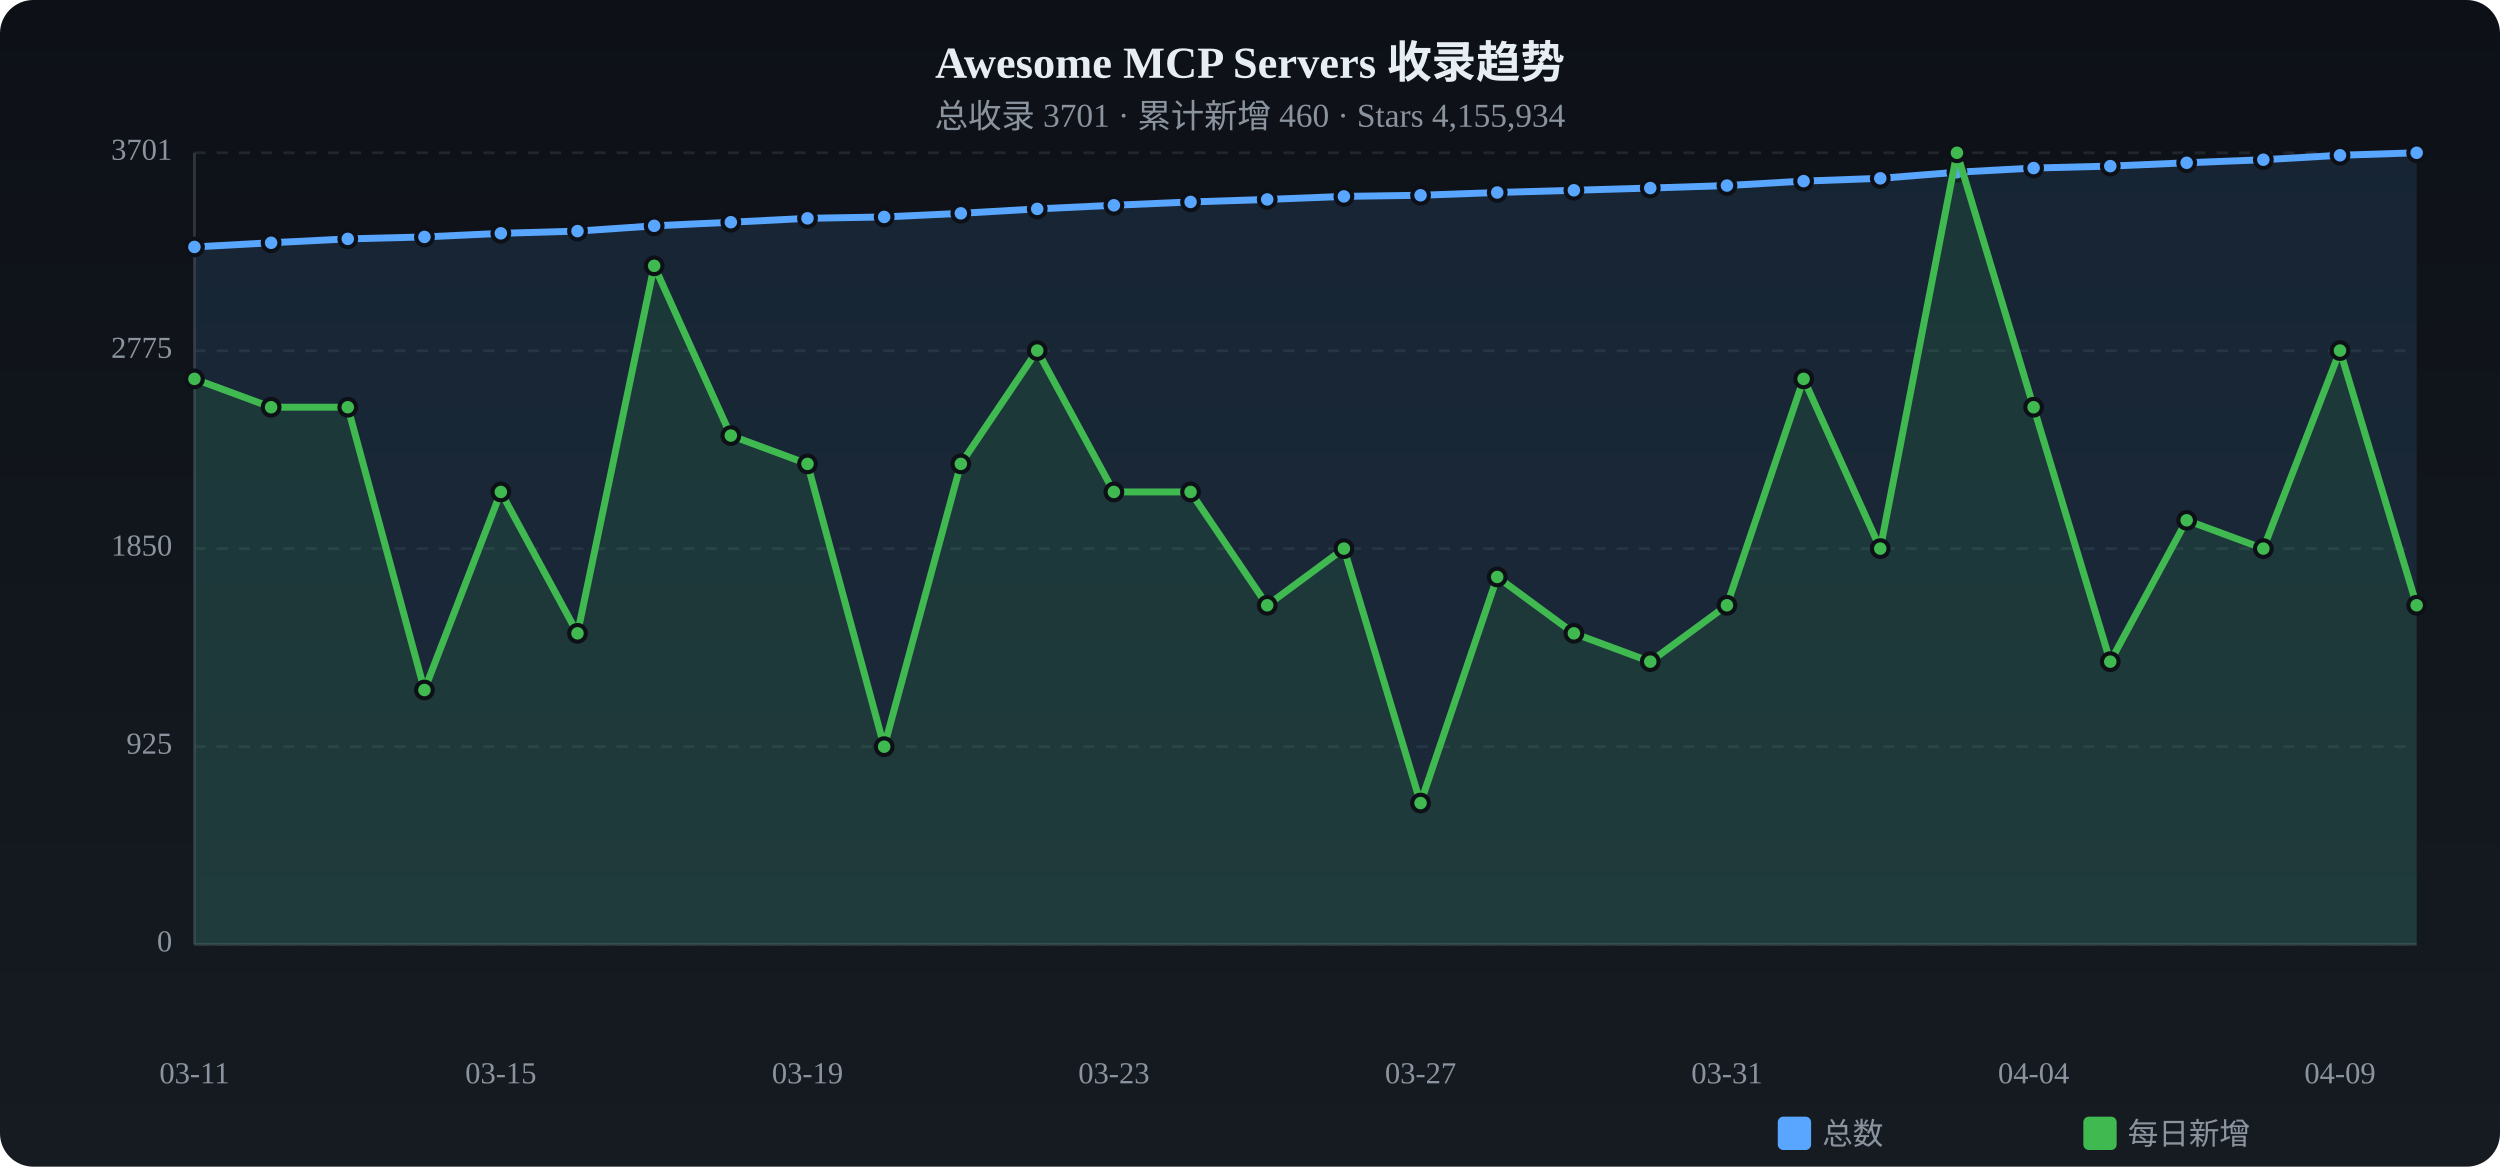
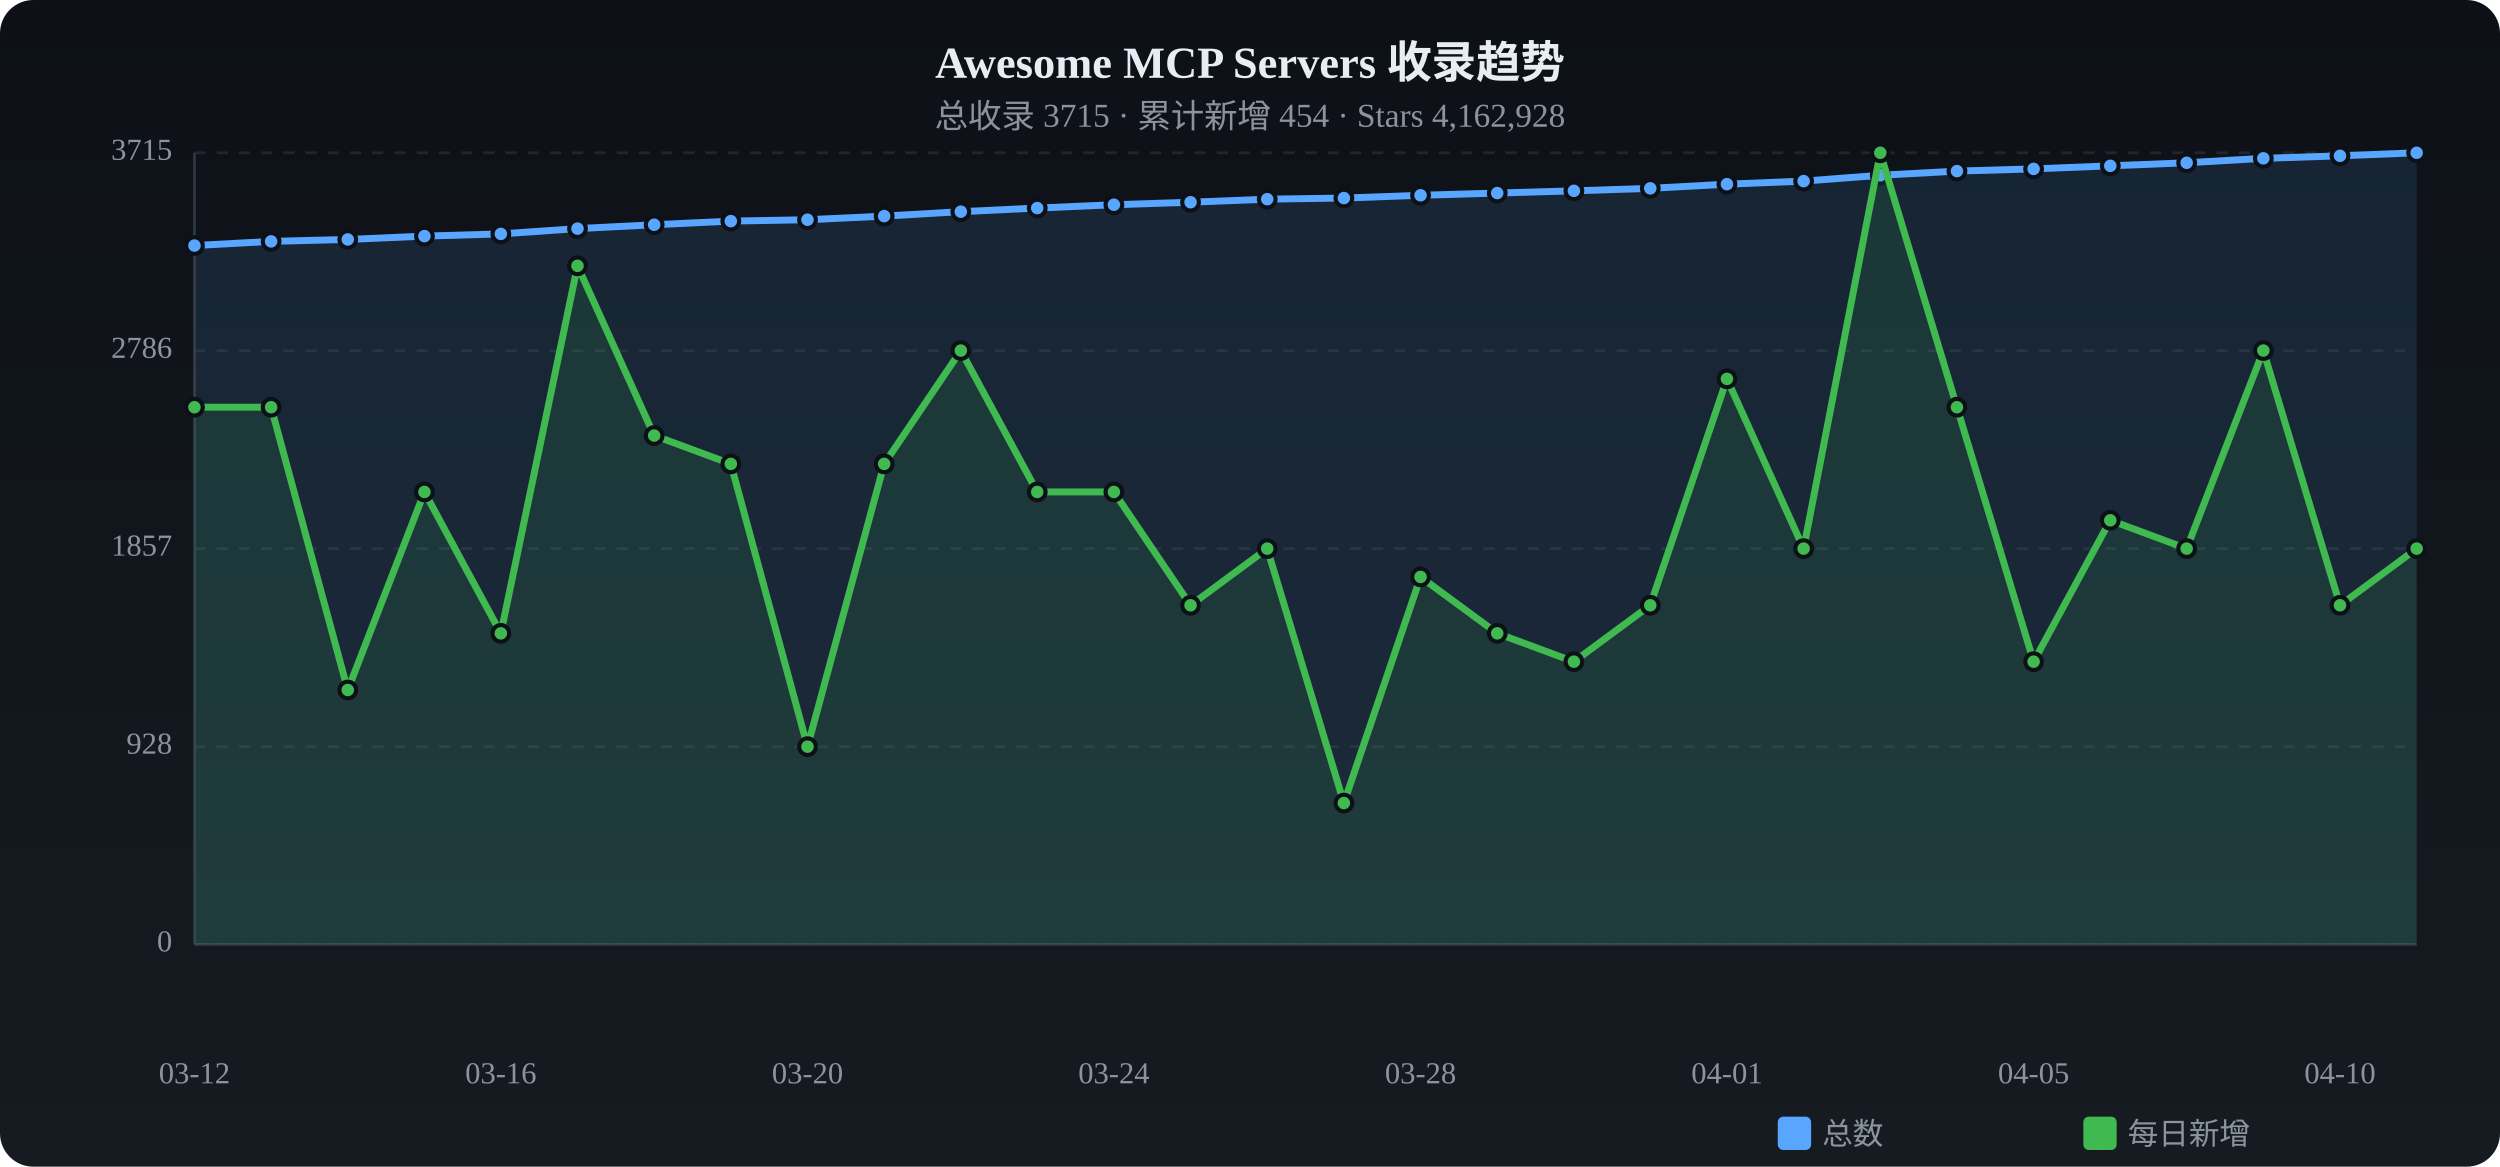
<svg xmlns="http://www.w3.org/2000/svg" viewBox="0 0 900 420" width="900" height="420">
  <defs>
    <linearGradient id="tbg" x1="0%" y1="0%" x2="0%" y2="100%">
      <stop offset="0%" stop-color="#0d1117" />
      <stop offset="100%" stop-color="#161b22" />
    </linearGradient>
  </defs>
  <rect width="900" height="420" rx="12" fill="url(#tbg)" />
  <text x="450.0" y="28" text-anchor="middle" fill="#e6edf3" font-size="16" font-weight="bold">Awesome MCP Servers 收录趋势</text>
-   <text x="450.0" y="46" text-anchor="middle" fill="#8b949e" font-size="12">总收录 3701 · 累计新增 460 · Stars 4,155,934</text>
+   <text x="450.0" y="46" text-anchor="middle" fill="#8b949e" font-size="12">总收录 3715 · 累计新增 454 · Stars 4,162,928</text>
  <text x="62" y="340.0" text-anchor="end" fill="#8b949e" font-size="11" dominant-baseline="middle">0</text>
  <line x1="70" y1="340.0" x2="870" y2="340.0" stroke="#21262d" stroke-dasharray="4 4" />
-   <text x="62" y="268.8" text-anchor="end" fill="#8b949e" font-size="11" dominant-baseline="middle">925</text>
+   <text x="62" y="268.8" text-anchor="end" fill="#8b949e" font-size="11" dominant-baseline="middle">928</text>
  <line x1="70" y1="268.8" x2="870" y2="268.8" stroke="#21262d" stroke-dasharray="4 4" />
-   <text x="62" y="197.5" text-anchor="end" fill="#8b949e" font-size="11" dominant-baseline="middle">1850</text>
+   <text x="62" y="197.5" text-anchor="end" fill="#8b949e" font-size="11" dominant-baseline="middle">1857</text>
  <line x1="70" y1="197.5" x2="870" y2="197.5" stroke="#21262d" stroke-dasharray="4 4" />
-   <text x="62" y="126.3" text-anchor="end" fill="#8b949e" font-size="11" dominant-baseline="middle">2775</text>
+   <text x="62" y="126.3" text-anchor="end" fill="#8b949e" font-size="11" dominant-baseline="middle">2786</text>
  <line x1="70" y1="126.3" x2="870" y2="126.3" stroke="#21262d" stroke-dasharray="4 4" />
-   <text x="62" y="55.0" text-anchor="end" fill="#8b949e" font-size="11" dominant-baseline="middle">3701</text>
+   <text x="62" y="55.0" text-anchor="end" fill="#8b949e" font-size="11" dominant-baseline="middle">3715</text>
  <line x1="70" y1="55.0" x2="870" y2="55.0" stroke="#21262d" stroke-dasharray="4 4" />
  <line x1="70" y1="55" x2="70" y2="340" stroke="#30363d" />
  <line x1="70" y1="340" x2="870" y2="340" stroke="#30363d" />
-   <path d="M70.0,88.9 L97.6,87.4 L125.2,86.0 L152.8,85.3 L180.3,84.0 L207.9,83.2 L235.5,81.3 L263.1,80.0 L290.7,78.6 L318.3,78.1 L345.9,76.8 L373.4,75.2 L401.0,73.9 L428.6,72.7 L456.2,71.8 L483.8,70.7 L511.4,70.3 L539.0,69.3 L566.6,68.5 L594.1,67.7 L621.7,66.8 L649.3,65.2 L676.9,64.2 L704.5,62.0 L732.1,60.5 L759.7,59.8 L787.2,58.6 L814.8,57.5 L842.4,55.9 L870.0,55.0 L870.0,340 L70.0,340 Z" fill="#58a6ff" opacity="0.12" />
-   <polyline points="70.0,88.9 97.6,87.4 125.2,86.0 152.8,85.3 180.3,84.0 207.9,83.2 235.5,81.3 263.1,80.0 290.7,78.6 318.3,78.1 345.9,76.8 373.4,75.2 401.0,73.9 428.6,72.7 456.2,71.8 483.8,70.7 511.4,70.3 539.0,69.3 566.6,68.5 594.1,67.7 621.7,66.8 649.3,65.2 676.9,64.2 704.5,62.0 732.1,60.5 759.7,59.8 787.2,58.6 814.8,57.5 842.4,55.9 870.0,55.0" fill="none" stroke="#58a6ff" stroke-width="2.5" stroke-linecap="round" stroke-linejoin="round" />
-   <circle cx="70.0" cy="88.9" r="3" fill="#58a6ff" stroke="#0d1117" stroke-width="1.5" />
-   <circle cx="97.6" cy="87.4" r="3" fill="#58a6ff" stroke="#0d1117" stroke-width="1.5" />
-   <circle cx="125.2" cy="86.0" r="3" fill="#58a6ff" stroke="#0d1117" stroke-width="1.5" />
-   <circle cx="152.8" cy="85.3" r="3" fill="#58a6ff" stroke="#0d1117" stroke-width="1.5" />
-   <circle cx="180.3" cy="84.0" r="3" fill="#58a6ff" stroke="#0d1117" stroke-width="1.5" />
-   <circle cx="207.9" cy="83.2" r="3" fill="#58a6ff" stroke="#0d1117" stroke-width="1.5" />
-   <circle cx="235.5" cy="81.3" r="3" fill="#58a6ff" stroke="#0d1117" stroke-width="1.5" />
-   <circle cx="263.1" cy="80.0" r="3" fill="#58a6ff" stroke="#0d1117" stroke-width="1.5" />
-   <circle cx="290.7" cy="78.6" r="3" fill="#58a6ff" stroke="#0d1117" stroke-width="1.5" />
-   <circle cx="318.3" cy="78.1" r="3" fill="#58a6ff" stroke="#0d1117" stroke-width="1.5" />
-   <circle cx="345.9" cy="76.8" r="3" fill="#58a6ff" stroke="#0d1117" stroke-width="1.5" />
-   <circle cx="373.4" cy="75.2" r="3" fill="#58a6ff" stroke="#0d1117" stroke-width="1.5" />
-   <circle cx="401.0" cy="73.9" r="3" fill="#58a6ff" stroke="#0d1117" stroke-width="1.5" />
-   <circle cx="428.6" cy="72.7" r="3" fill="#58a6ff" stroke="#0d1117" stroke-width="1.5" />
-   <circle cx="456.2" cy="71.8" r="3" fill="#58a6ff" stroke="#0d1117" stroke-width="1.5" />
-   <circle cx="483.8" cy="70.7" r="3" fill="#58a6ff" stroke="#0d1117" stroke-width="1.5" />
+   <path d="M70.0,88.4 L97.6,86.9 L125.2,86.2 L152.8,85.0 L180.3,84.2 L207.9,82.3 L235.5,80.9 L263.1,79.6 L290.7,79.1 L318.3,77.8 L345.9,76.2 L373.4,74.9 L401.0,73.7 L428.6,72.8 L456.2,71.7 L483.8,71.3 L511.4,70.3 L539.0,69.5 L566.6,68.7 L594.1,67.8 L621.7,66.3 L649.3,65.2 L676.9,63.1 L704.5,61.6 L732.1,60.8 L759.7,59.7 L787.2,58.6 L814.8,57.0 L842.4,56.1 L870.0,55.0 L870.0,340 L70.0,340 Z" fill="#58a6ff" opacity="0.12" />
+   <polyline points="70.0,88.4 97.6,86.9 125.2,86.2 152.8,85.0 180.3,84.2 207.9,82.3 235.5,80.9 263.1,79.6 290.7,79.1 318.3,77.8 345.9,76.2 373.4,74.9 401.0,73.7 428.6,72.8 456.2,71.7 483.8,71.3 511.4,70.3 539.0,69.5 566.6,68.7 594.1,67.8 621.7,66.3 649.3,65.2 676.9,63.1 704.5,61.6 732.1,60.8 759.7,59.7 787.2,58.6 814.8,57.0 842.4,56.1 870.0,55.0" fill="none" stroke="#58a6ff" stroke-width="2.5" stroke-linecap="round" stroke-linejoin="round" />
+   <circle cx="70.0" cy="88.4" r="3" fill="#58a6ff" stroke="#0d1117" stroke-width="1.5" />
+   <circle cx="97.6" cy="86.9" r="3" fill="#58a6ff" stroke="#0d1117" stroke-width="1.5" />
+   <circle cx="125.2" cy="86.2" r="3" fill="#58a6ff" stroke="#0d1117" stroke-width="1.5" />
+   <circle cx="152.8" cy="85.0" r="3" fill="#58a6ff" stroke="#0d1117" stroke-width="1.5" />
+   <circle cx="180.3" cy="84.2" r="3" fill="#58a6ff" stroke="#0d1117" stroke-width="1.5" />
+   <circle cx="207.9" cy="82.3" r="3" fill="#58a6ff" stroke="#0d1117" stroke-width="1.5" />
+   <circle cx="235.5" cy="80.9" r="3" fill="#58a6ff" stroke="#0d1117" stroke-width="1.5" />
+   <circle cx="263.1" cy="79.6" r="3" fill="#58a6ff" stroke="#0d1117" stroke-width="1.5" />
+   <circle cx="290.7" cy="79.1" r="3" fill="#58a6ff" stroke="#0d1117" stroke-width="1.5" />
+   <circle cx="318.3" cy="77.8" r="3" fill="#58a6ff" stroke="#0d1117" stroke-width="1.5" />
+   <circle cx="345.9" cy="76.2" r="3" fill="#58a6ff" stroke="#0d1117" stroke-width="1.5" />
+   <circle cx="373.4" cy="74.9" r="3" fill="#58a6ff" stroke="#0d1117" stroke-width="1.5" />
+   <circle cx="401.0" cy="73.7" r="3" fill="#58a6ff" stroke="#0d1117" stroke-width="1.5" />
+   <circle cx="428.6" cy="72.8" r="3" fill="#58a6ff" stroke="#0d1117" stroke-width="1.5" />
+   <circle cx="456.2" cy="71.7" r="3" fill="#58a6ff" stroke="#0d1117" stroke-width="1.5" />
+   <circle cx="483.8" cy="71.3" r="3" fill="#58a6ff" stroke="#0d1117" stroke-width="1.5" />
  <circle cx="511.4" cy="70.3" r="3" fill="#58a6ff" stroke="#0d1117" stroke-width="1.5" />
-   <circle cx="539.0" cy="69.3" r="3" fill="#58a6ff" stroke="#0d1117" stroke-width="1.5" />
-   <circle cx="566.6" cy="68.5" r="3" fill="#58a6ff" stroke="#0d1117" stroke-width="1.5" />
-   <circle cx="594.1" cy="67.7" r="3" fill="#58a6ff" stroke="#0d1117" stroke-width="1.5" />
-   <circle cx="621.7" cy="66.8" r="3" fill="#58a6ff" stroke="#0d1117" stroke-width="1.5" />
+   <circle cx="539.0" cy="69.5" r="3" fill="#58a6ff" stroke="#0d1117" stroke-width="1.5" />
+   <circle cx="566.6" cy="68.7" r="3" fill="#58a6ff" stroke="#0d1117" stroke-width="1.5" />
+   <circle cx="594.1" cy="67.8" r="3" fill="#58a6ff" stroke="#0d1117" stroke-width="1.5" />
+   <circle cx="621.7" cy="66.3" r="3" fill="#58a6ff" stroke="#0d1117" stroke-width="1.5" />
  <circle cx="649.3" cy="65.2" r="3" fill="#58a6ff" stroke="#0d1117" stroke-width="1.5" />
-   <circle cx="676.9" cy="64.2" r="3" fill="#58a6ff" stroke="#0d1117" stroke-width="1.5" />
-   <circle cx="704.5" cy="62.0" r="3" fill="#58a6ff" stroke="#0d1117" stroke-width="1.5" />
-   <circle cx="732.1" cy="60.5" r="3" fill="#58a6ff" stroke="#0d1117" stroke-width="1.5" />
-   <circle cx="759.7" cy="59.8" r="3" fill="#58a6ff" stroke="#0d1117" stroke-width="1.5" />
+   <circle cx="676.9" cy="63.1" r="3" fill="#58a6ff" stroke="#0d1117" stroke-width="1.5" />
+   <circle cx="704.5" cy="61.6" r="3" fill="#58a6ff" stroke="#0d1117" stroke-width="1.5" />
+   <circle cx="732.1" cy="60.8" r="3" fill="#58a6ff" stroke="#0d1117" stroke-width="1.5" />
+   <circle cx="759.7" cy="59.7" r="3" fill="#58a6ff" stroke="#0d1117" stroke-width="1.5" />
  <circle cx="787.2" cy="58.6" r="3" fill="#58a6ff" stroke="#0d1117" stroke-width="1.5" />
-   <circle cx="814.8" cy="57.5" r="3" fill="#58a6ff" stroke="#0d1117" stroke-width="1.5" />
-   <circle cx="842.4" cy="55.9" r="3" fill="#58a6ff" stroke="#0d1117" stroke-width="1.5" />
+   <circle cx="814.8" cy="57.0" r="3" fill="#58a6ff" stroke="#0d1117" stroke-width="1.5" />
+   <circle cx="842.4" cy="56.1" r="3" fill="#58a6ff" stroke="#0d1117" stroke-width="1.5" />
  <circle cx="870.0" cy="55.0" r="3" fill="#58a6ff" stroke="#0d1117" stroke-width="1.5" />
-   <path d="M70.0,136.4 L97.6,146.6 L125.2,146.6 L152.8,248.4 L180.3,177.1 L207.9,228.0 L235.5,95.7 L263.1,156.8 L290.7,167.0 L318.3,268.8 L345.9,167.0 L373.4,126.2 L401.0,177.1 L428.6,177.1 L456.2,217.9 L483.8,197.5 L511.4,289.1 L539.0,207.7 L566.6,228.0 L594.1,238.2 L621.7,217.9 L649.3,136.4 L676.9,197.5 L704.5,55.0 L732.1,146.6 L759.7,238.2 L787.2,187.3 L814.8,197.5 L842.4,126.2 L870.0,217.9 L870.0,340 L70.0,340 Z" fill="#3fb950" opacity="0.12" />
-   <polyline points="70.0,136.4 97.6,146.6 125.2,146.6 152.8,248.4 180.3,177.1 207.9,228.0 235.5,95.7 263.1,156.8 290.7,167.0 318.3,268.8 345.9,167.0 373.4,126.2 401.0,177.1 428.6,177.1 456.2,217.9 483.8,197.5 511.4,289.1 539.0,207.7 566.6,228.0 594.1,238.2 621.7,217.9 649.3,136.4 676.9,197.5 704.5,55.0 732.1,146.6 759.7,238.2 787.2,187.3 814.8,197.5 842.4,126.2 870.0,217.9" fill="none" stroke="#3fb950" stroke-width="2.5" stroke-linecap="round" stroke-linejoin="round" />
-   <circle cx="70.0" cy="136.4" r="3" fill="#3fb950" stroke="#0d1117" stroke-width="1.5" />
+   <path d="M70.0,146.6 L97.6,146.6 L125.2,248.4 L152.8,177.1 L180.3,228.0 L207.9,95.7 L235.5,156.8 L263.1,167.0 L290.7,268.8 L318.3,167.0 L345.9,126.2 L373.4,177.1 L401.0,177.1 L428.6,217.9 L456.2,197.5 L483.8,289.1 L511.4,207.7 L539.0,228.0 L566.6,238.2 L594.1,217.9 L621.7,136.4 L649.3,197.5 L676.9,55.0 L704.5,146.6 L732.1,238.2 L759.7,187.3 L787.2,197.5 L814.8,126.2 L842.4,217.9 L870.0,197.5 L870.0,340 L70.0,340 Z" fill="#3fb950" opacity="0.12" />
+   <polyline points="70.0,146.6 97.6,146.6 125.2,248.4 152.8,177.1 180.3,228.0 207.9,95.7 235.5,156.8 263.1,167.0 290.7,268.8 318.3,167.0 345.9,126.2 373.4,177.1 401.0,177.1 428.6,217.9 456.2,197.5 483.8,289.1 511.4,207.7 539.0,228.0 566.6,238.2 594.1,217.9 621.7,136.4 649.3,197.5 676.9,55.0 704.5,146.6 732.1,238.2 759.7,187.3 787.2,197.5 814.8,126.2 842.4,217.9 870.0,197.5" fill="none" stroke="#3fb950" stroke-width="2.5" stroke-linecap="round" stroke-linejoin="round" />
+   <circle cx="70.0" cy="146.6" r="3" fill="#3fb950" stroke="#0d1117" stroke-width="1.5" />
  <circle cx="97.6" cy="146.6" r="3" fill="#3fb950" stroke="#0d1117" stroke-width="1.5" />
-   <circle cx="125.2" cy="146.6" r="3" fill="#3fb950" stroke="#0d1117" stroke-width="1.5" />
-   <circle cx="152.8" cy="248.4" r="3" fill="#3fb950" stroke="#0d1117" stroke-width="1.5" />
-   <circle cx="180.3" cy="177.1" r="3" fill="#3fb950" stroke="#0d1117" stroke-width="1.5" />
-   <circle cx="207.9" cy="228.0" r="3" fill="#3fb950" stroke="#0d1117" stroke-width="1.5" />
-   <circle cx="235.5" cy="95.7" r="3" fill="#3fb950" stroke="#0d1117" stroke-width="1.5" />
-   <circle cx="263.1" cy="156.8" r="3" fill="#3fb950" stroke="#0d1117" stroke-width="1.5" />
-   <circle cx="290.7" cy="167.0" r="3" fill="#3fb950" stroke="#0d1117" stroke-width="1.5" />
-   <circle cx="318.3" cy="268.8" r="3" fill="#3fb950" stroke="#0d1117" stroke-width="1.5" />
-   <circle cx="345.9" cy="167.0" r="3" fill="#3fb950" stroke="#0d1117" stroke-width="1.5" />
-   <circle cx="373.4" cy="126.2" r="3" fill="#3fb950" stroke="#0d1117" stroke-width="1.5" />
+   <circle cx="125.2" cy="248.4" r="3" fill="#3fb950" stroke="#0d1117" stroke-width="1.5" />
+   <circle cx="152.8" cy="177.1" r="3" fill="#3fb950" stroke="#0d1117" stroke-width="1.5" />
+   <circle cx="180.3" cy="228.0" r="3" fill="#3fb950" stroke="#0d1117" stroke-width="1.5" />
+   <circle cx="207.9" cy="95.7" r="3" fill="#3fb950" stroke="#0d1117" stroke-width="1.5" />
+   <circle cx="235.5" cy="156.8" r="3" fill="#3fb950" stroke="#0d1117" stroke-width="1.5" />
+   <circle cx="263.1" cy="167.0" r="3" fill="#3fb950" stroke="#0d1117" stroke-width="1.5" />
+   <circle cx="290.7" cy="268.8" r="3" fill="#3fb950" stroke="#0d1117" stroke-width="1.5" />
+   <circle cx="318.3" cy="167.0" r="3" fill="#3fb950" stroke="#0d1117" stroke-width="1.5" />
+   <circle cx="345.9" cy="126.2" r="3" fill="#3fb950" stroke="#0d1117" stroke-width="1.5" />
+   <circle cx="373.4" cy="177.1" r="3" fill="#3fb950" stroke="#0d1117" stroke-width="1.5" />
  <circle cx="401.0" cy="177.1" r="3" fill="#3fb950" stroke="#0d1117" stroke-width="1.5" />
-   <circle cx="428.6" cy="177.1" r="3" fill="#3fb950" stroke="#0d1117" stroke-width="1.5" />
-   <circle cx="456.2" cy="217.9" r="3" fill="#3fb950" stroke="#0d1117" stroke-width="1.5" />
-   <circle cx="483.8" cy="197.5" r="3" fill="#3fb950" stroke="#0d1117" stroke-width="1.5" />
-   <circle cx="511.4" cy="289.1" r="3" fill="#3fb950" stroke="#0d1117" stroke-width="1.5" />
-   <circle cx="539.0" cy="207.7" r="3" fill="#3fb950" stroke="#0d1117" stroke-width="1.5" />
-   <circle cx="566.6" cy="228.0" r="3" fill="#3fb950" stroke="#0d1117" stroke-width="1.5" />
-   <circle cx="594.1" cy="238.2" r="3" fill="#3fb950" stroke="#0d1117" stroke-width="1.5" />
-   <circle cx="621.7" cy="217.9" r="3" fill="#3fb950" stroke="#0d1117" stroke-width="1.5" />
-   <circle cx="649.3" cy="136.4" r="3" fill="#3fb950" stroke="#0d1117" stroke-width="1.5" />
-   <circle cx="676.9" cy="197.5" r="3" fill="#3fb950" stroke="#0d1117" stroke-width="1.5" />
-   <circle cx="704.5" cy="55.0" r="3" fill="#3fb950" stroke="#0d1117" stroke-width="1.5" />
-   <circle cx="732.1" cy="146.6" r="3" fill="#3fb950" stroke="#0d1117" stroke-width="1.5" />
-   <circle cx="759.7" cy="238.2" r="3" fill="#3fb950" stroke="#0d1117" stroke-width="1.5" />
-   <circle cx="787.2" cy="187.3" r="3" fill="#3fb950" stroke="#0d1117" stroke-width="1.5" />
-   <circle cx="814.8" cy="197.5" r="3" fill="#3fb950" stroke="#0d1117" stroke-width="1.5" />
-   <circle cx="842.4" cy="126.2" r="3" fill="#3fb950" stroke="#0d1117" stroke-width="1.5" />
-   <circle cx="870.0" cy="217.9" r="3" fill="#3fb950" stroke="#0d1117" stroke-width="1.5" />
-   <text x="70.0" y="390" text-anchor="middle" fill="#8b949e" font-size="11">03-11</text>
-   <text x="180.3" y="390" text-anchor="middle" fill="#8b949e" font-size="11">03-15</text>
-   <text x="290.7" y="390" text-anchor="middle" fill="#8b949e" font-size="11">03-19</text>
-   <text x="401.0" y="390" text-anchor="middle" fill="#8b949e" font-size="11">03-23</text>
-   <text x="511.4" y="390" text-anchor="middle" fill="#8b949e" font-size="11">03-27</text>
-   <text x="621.7" y="390" text-anchor="middle" fill="#8b949e" font-size="11">03-31</text>
-   <text x="732.1" y="390" text-anchor="middle" fill="#8b949e" font-size="11">04-04</text>
-   <text x="842.4" y="390" text-anchor="middle" fill="#8b949e" font-size="11">04-09</text>
+   <circle cx="428.6" cy="217.9" r="3" fill="#3fb950" stroke="#0d1117" stroke-width="1.5" />
+   <circle cx="456.2" cy="197.5" r="3" fill="#3fb950" stroke="#0d1117" stroke-width="1.5" />
+   <circle cx="483.8" cy="289.1" r="3" fill="#3fb950" stroke="#0d1117" stroke-width="1.5" />
+   <circle cx="511.4" cy="207.7" r="3" fill="#3fb950" stroke="#0d1117" stroke-width="1.5" />
+   <circle cx="539.0" cy="228.0" r="3" fill="#3fb950" stroke="#0d1117" stroke-width="1.5" />
+   <circle cx="566.6" cy="238.2" r="3" fill="#3fb950" stroke="#0d1117" stroke-width="1.5" />
+   <circle cx="594.1" cy="217.9" r="3" fill="#3fb950" stroke="#0d1117" stroke-width="1.5" />
+   <circle cx="621.7" cy="136.4" r="3" fill="#3fb950" stroke="#0d1117" stroke-width="1.5" />
+   <circle cx="649.3" cy="197.5" r="3" fill="#3fb950" stroke="#0d1117" stroke-width="1.5" />
+   <circle cx="676.9" cy="55.0" r="3" fill="#3fb950" stroke="#0d1117" stroke-width="1.5" />
+   <circle cx="704.5" cy="146.6" r="3" fill="#3fb950" stroke="#0d1117" stroke-width="1.5" />
+   <circle cx="732.1" cy="238.2" r="3" fill="#3fb950" stroke="#0d1117" stroke-width="1.5" />
+   <circle cx="759.7" cy="187.3" r="3" fill="#3fb950" stroke="#0d1117" stroke-width="1.5" />
+   <circle cx="787.2" cy="197.5" r="3" fill="#3fb950" stroke="#0d1117" stroke-width="1.5" />
+   <circle cx="814.8" cy="126.2" r="3" fill="#3fb950" stroke="#0d1117" stroke-width="1.5" />
+   <circle cx="842.4" cy="217.9" r="3" fill="#3fb950" stroke="#0d1117" stroke-width="1.5" />
+   <circle cx="870.0" cy="197.5" r="3" fill="#3fb950" stroke="#0d1117" stroke-width="1.5" />
+   <text x="70.0" y="390" text-anchor="middle" fill="#8b949e" font-size="11">03-12</text>
+   <text x="180.3" y="390" text-anchor="middle" fill="#8b949e" font-size="11">03-16</text>
+   <text x="290.7" y="390" text-anchor="middle" fill="#8b949e" font-size="11">03-20</text>
+   <text x="401.0" y="390" text-anchor="middle" fill="#8b949e" font-size="11">03-24</text>
+   <text x="511.4" y="390" text-anchor="middle" fill="#8b949e" font-size="11">03-28</text>
+   <text x="621.7" y="390" text-anchor="middle" fill="#8b949e" font-size="11">04-01</text>
+   <text x="732.1" y="390" text-anchor="middle" fill="#8b949e" font-size="11">04-05</text>
+   <text x="842.4" y="390" text-anchor="middle" fill="#8b949e" font-size="11">04-10</text>
  <rect x="640" y="402" width="12" height="12" rx="2" fill="#58a6ff" />
  <text x="656" y="412" fill="#8b949e" font-size="11">总数</text>
  <rect x="750" y="402" width="12" height="12" rx="2" fill="#3fb950" />
  <text x="766" y="412" fill="#8b949e" font-size="11">每日新增</text>
</svg>
